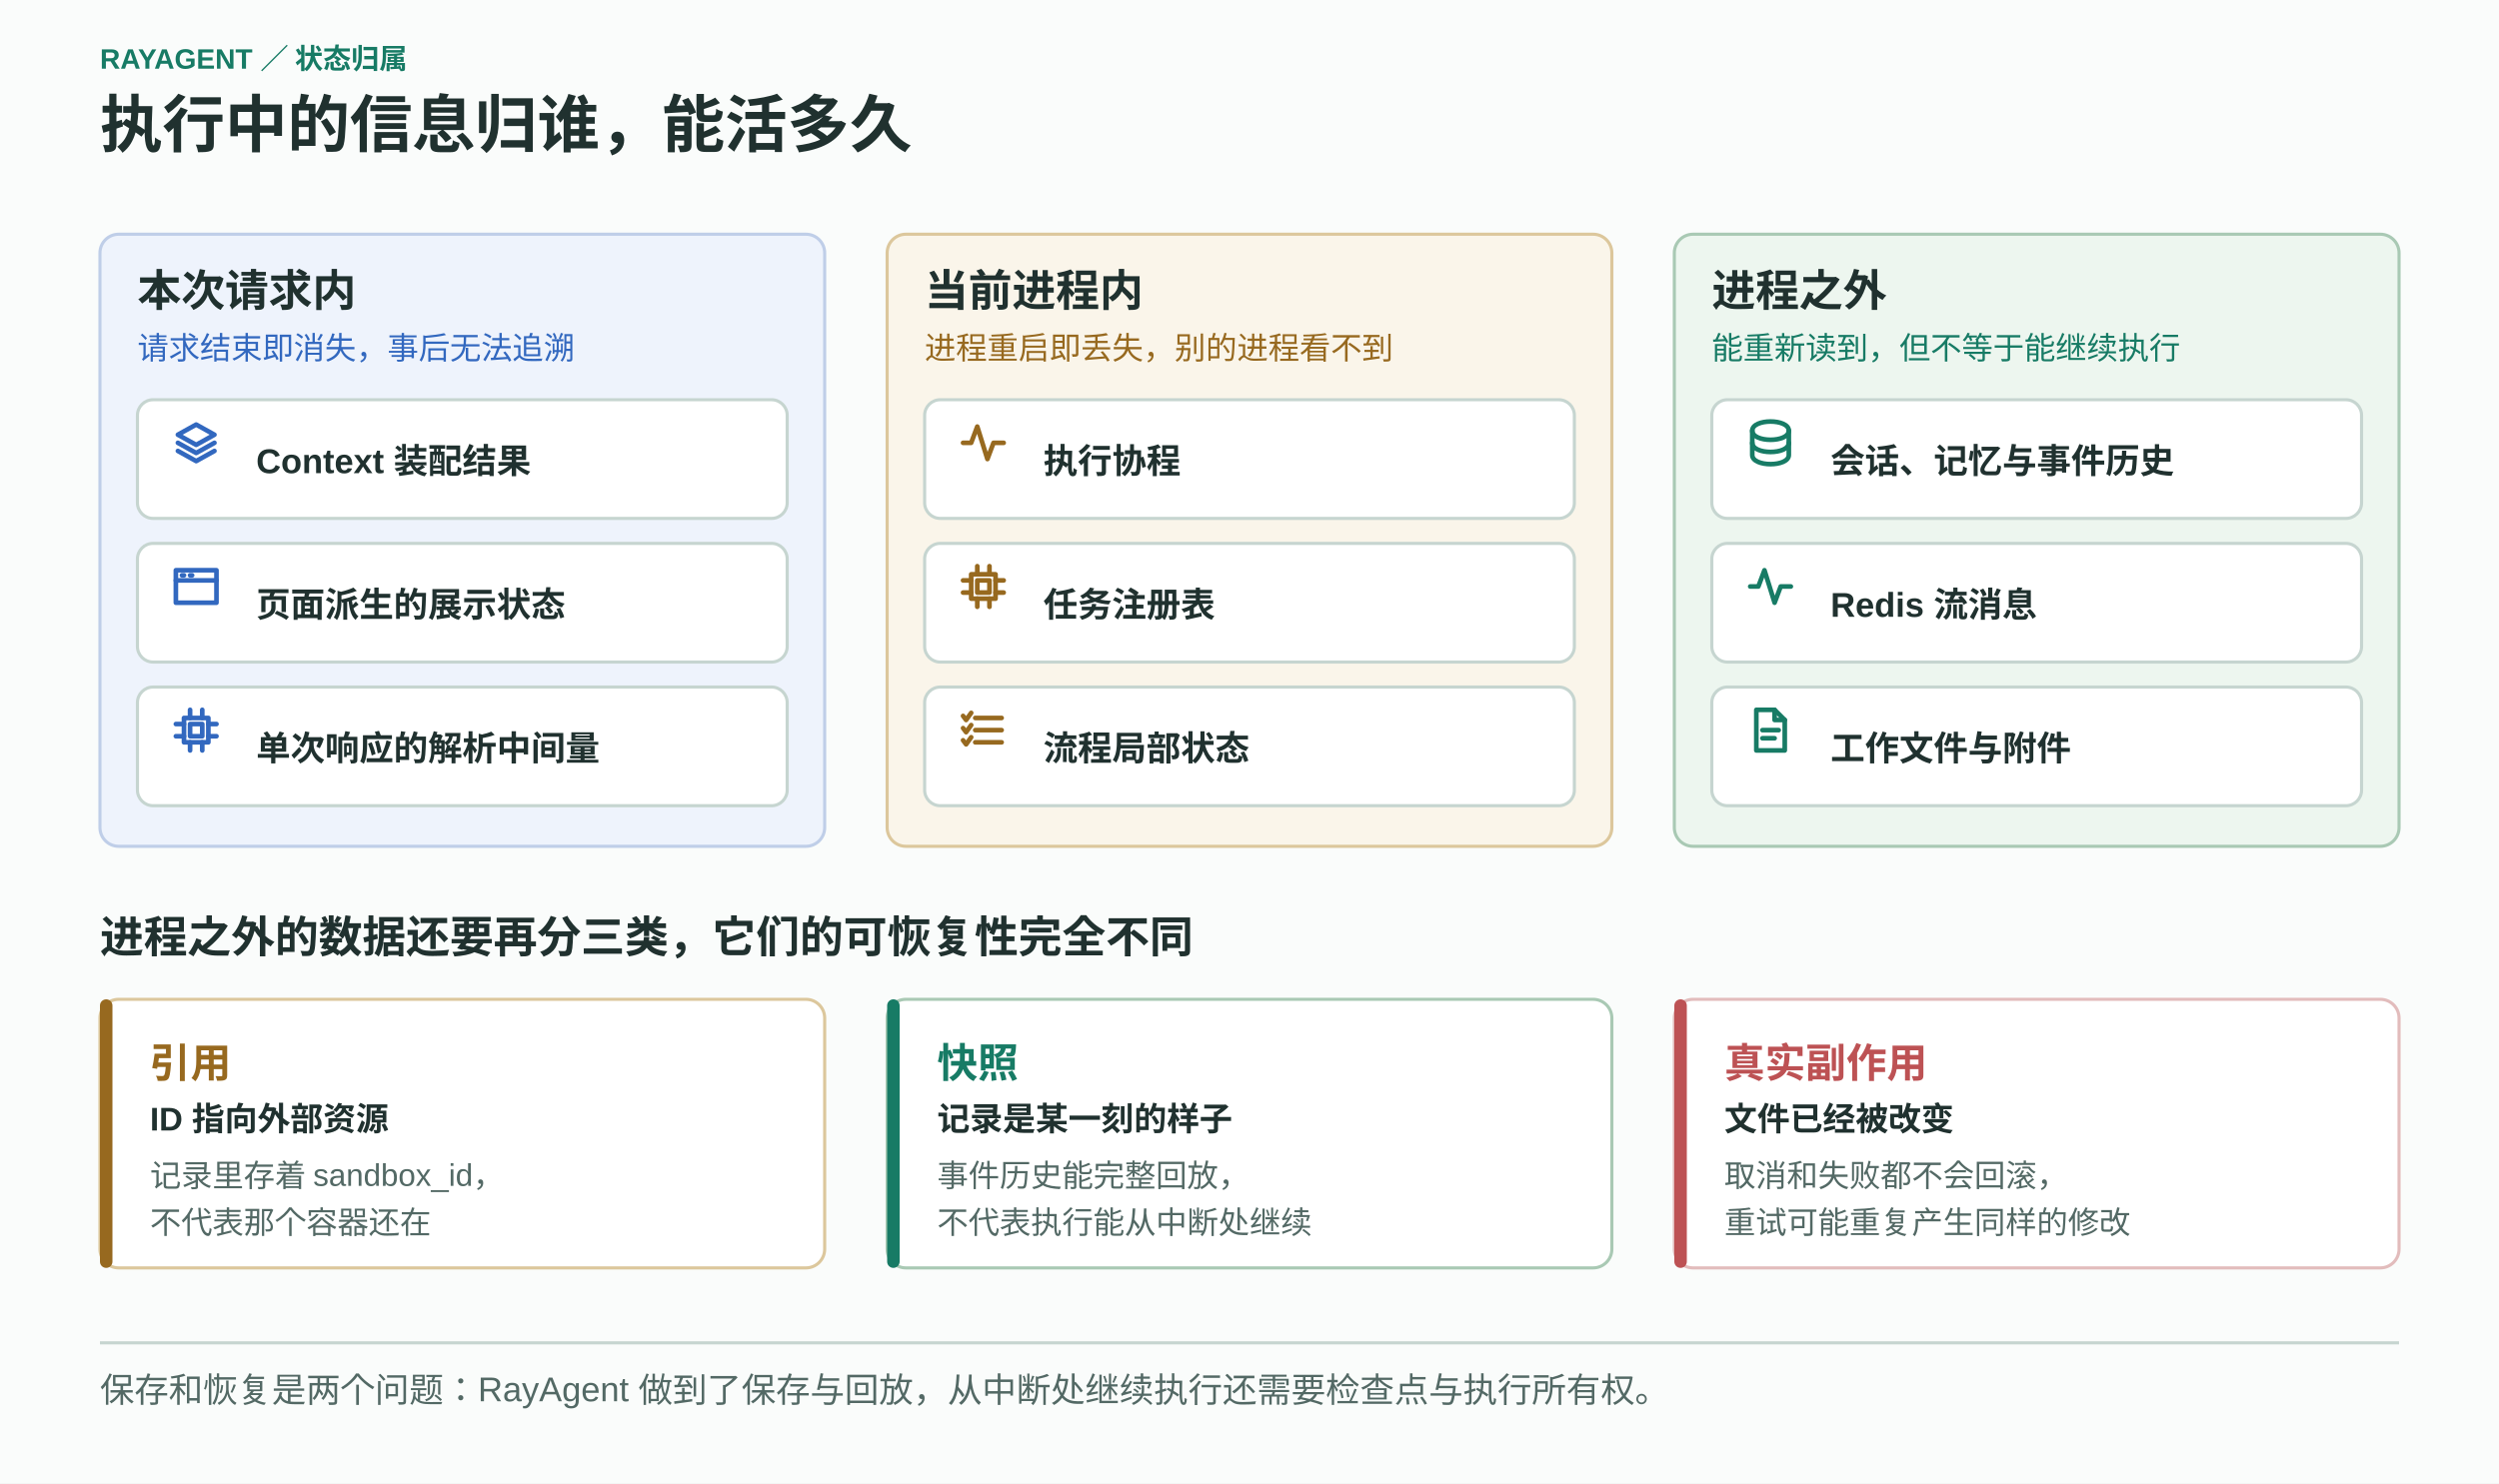
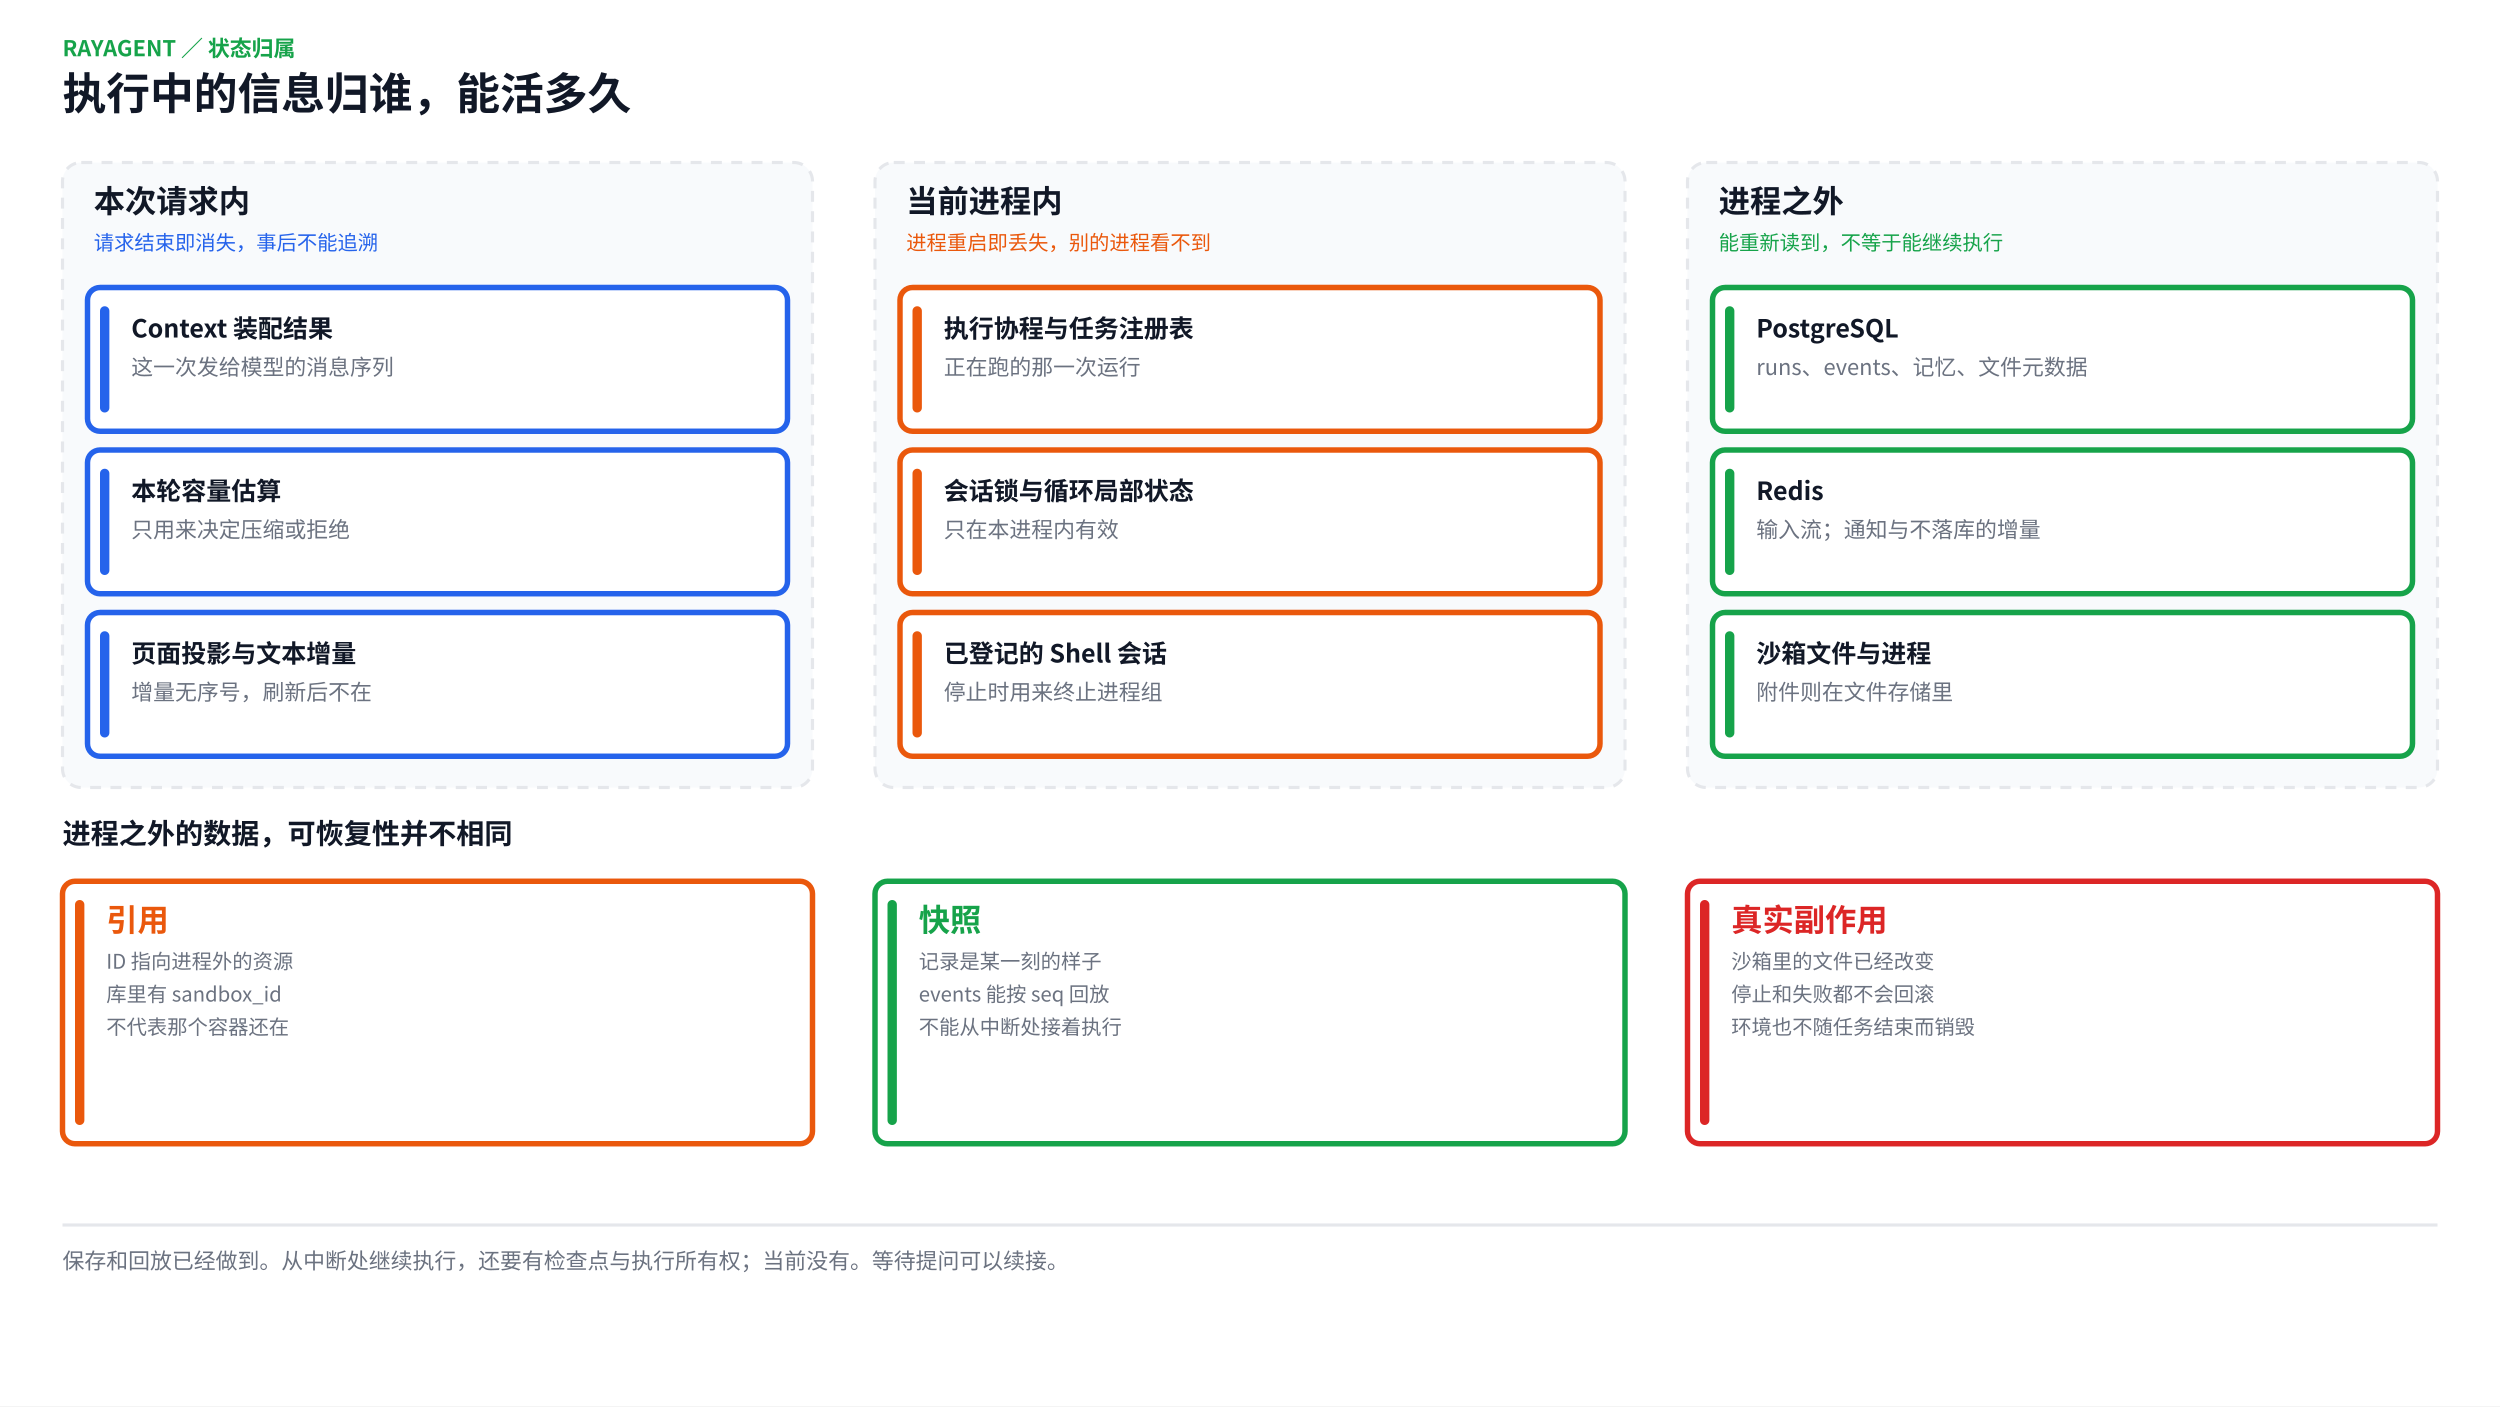
- <svg xmlns="http://www.w3.org/2000/svg" width="1600" height="950" viewBox="0 0 1600 950" role="img" aria-labelledby="title desc">
-   <style>text{font-family:"PingFang SC","Microsoft YaHei",Arial,sans-serif;letter-spacing:0}</style>
+ <svg xmlns="http://www.w3.org/2000/svg" width="1600" height="900" viewBox="0 0 1600 900" role="img" aria-labelledby="title desc">
+   <style>text { font-family: 'PingFang SC','Hiragino Sans GB','Noto Sans CJK SC','Noto Sans SC','Source Han Sans SC','Songti SC','Microsoft YaHei','Helvetica Neue',Helvetica,Arial,sans-serif; }</style>
  <defs>
-     <marker id="a-20312f" markerWidth="20" markerHeight="20" refX="18" refY="10" orient="auto-start-reverse" markerUnits="userSpaceOnUse">
-       <path d="M2 2L19 10L2 18Z" fill="#20312f" />
+     <marker id="arr-2563eb" markerUnits="userSpaceOnUse" markerWidth="14" markerHeight="14" refX="12" refY="7" orient="auto">
+       <path d="M1.5 1.5 L12.5 7 L1.5 12.5 Z" fill="#2563eb" />
    </marker>
-     <marker id="b-20312f" markerWidth="14" markerHeight="14" refX="12" refY="7" orient="auto-start-reverse" markerUnits="userSpaceOnUse">
-       <path d="M2 2L13 7L2 12Z" fill="#20312f" />
+     <marker id="arr-16a34a" markerUnits="userSpaceOnUse" markerWidth="14" markerHeight="14" refX="12" refY="7" orient="auto">
+       <path d="M1.5 1.5 L12.5 7 L1.5 12.5 Z" fill="#16a34a" />
    </marker>
-     <marker id="a-3268bf" markerWidth="20" markerHeight="20" refX="18" refY="10" orient="auto-start-reverse" markerUnits="userSpaceOnUse">
-       <path d="M2 2L19 10L2 18Z" fill="#3268bf" />
+     <marker id="arr-ea580c" markerUnits="userSpaceOnUse" markerWidth="14" markerHeight="14" refX="12" refY="7" orient="auto">
+       <path d="M1.5 1.5 L12.5 7 L1.5 12.5 Z" fill="#ea580c" />
    </marker>
-     <marker id="b-3268bf" markerWidth="14" markerHeight="14" refX="12" refY="7" orient="auto-start-reverse" markerUnits="userSpaceOnUse">
-       <path d="M2 2L13 7L2 12Z" fill="#3268bf" />
+     <marker id="arr-dc2626" markerUnits="userSpaceOnUse" markerWidth="14" markerHeight="14" refX="12" refY="7" orient="auto">
+       <path d="M1.5 1.5 L12.5 7 L1.5 12.5 Z" fill="#dc2626" />
    </marker>
-     <marker id="a-177b65" markerWidth="20" markerHeight="20" refX="18" refY="10" orient="auto-start-reverse" markerUnits="userSpaceOnUse">
-       <path d="M2 2L19 10L2 18Z" fill="#177b65" />
+     <marker id="arr-7c3aed" markerUnits="userSpaceOnUse" markerWidth="14" markerHeight="14" refX="12" refY="7" orient="auto">
+       <path d="M1.5 1.5 L12.5 7 L1.5 12.5 Z" fill="#7c3aed" />
    </marker>
-     <marker id="b-177b65" markerWidth="14" markerHeight="14" refX="12" refY="7" orient="auto-start-reverse" markerUnits="userSpaceOnUse">
-       <path d="M2 2L13 7L2 12Z" fill="#177b65" />
+     <marker id="arr-475569" markerUnits="userSpaceOnUse" markerWidth="14" markerHeight="14" refX="12" refY="7" orient="auto">
+       <path d="M1.5 1.5 L12.5 7 L1.5 12.5 Z" fill="#475569" />
    </marker>
-     <marker id="a-97691f" markerWidth="20" markerHeight="20" refX="18" refY="10" orient="auto-start-reverse" markerUnits="userSpaceOnUse">
-       <path d="M2 2L19 10L2 18Z" fill="#97691f" />
-     </marker>
-     <marker id="b-97691f" markerWidth="14" markerHeight="14" refX="12" refY="7" orient="auto-start-reverse" markerUnits="userSpaceOnUse">
-       <path d="M2 2L13 7L2 12Z" fill="#97691f" />
-     </marker>
-     <marker id="a-70579c" markerWidth="20" markerHeight="20" refX="18" refY="10" orient="auto-start-reverse" markerUnits="userSpaceOnUse">
-       <path d="M2 2L19 10L2 18Z" fill="#70579c" />
-     </marker>
-     <marker id="b-70579c" markerWidth="14" markerHeight="14" refX="12" refY="7" orient="auto-start-reverse" markerUnits="userSpaceOnUse">
-       <path d="M2 2L13 7L2 12Z" fill="#70579c" />
-     </marker>
-     <marker id="a-bd5254" markerWidth="20" markerHeight="20" refX="18" refY="10" orient="auto-start-reverse" markerUnits="userSpaceOnUse">
-       <path d="M2 2L19 10L2 18Z" fill="#bd5254" />
-     </marker>
-     <marker id="b-bd5254" markerWidth="14" markerHeight="14" refX="12" refY="7" orient="auto-start-reverse" markerUnits="userSpaceOnUse">
-       <path d="M2 2L13 7L2 12Z" fill="#bd5254" />
-     </marker>
-     <marker id="a-536965" markerWidth="20" markerHeight="20" refX="18" refY="10" orient="auto-start-reverse" markerUnits="userSpaceOnUse">
-       <path d="M2 2L19 10L2 18Z" fill="#536965" />
-     </marker>
-     <marker id="b-536965" markerWidth="14" markerHeight="14" refX="12" refY="7" orient="auto-start-reverse" markerUnits="userSpaceOnUse">
-       <path d="M2 2L13 7L2 12Z" fill="#536965" />
+     <marker id="arr-6b7280" markerUnits="userSpaceOnUse" markerWidth="14" markerHeight="14" refX="12" refY="7" orient="auto">
+       <path d="M1.5 1.5 L12.5 7 L1.5 12.5 Z" fill="#6b7280" />
    </marker>
  </defs>
-   <rect x="0" y="0" width="1600" height="950" fill="#fafcfb" data-graph-role="background" />
-   <text x="64" y="44" fill="#177b65" font-size="18" font-weight="600" text-anchor="start">RAYAGENT ／ 状态归属</text>
-   <text x="64" y="94" fill="#20312f" font-size="40" font-weight="650" text-anchor="start">执行中的信息归谁，能活多久</text>
-   <rect x="64" y="150" width="464" height="392" rx="12" fill="#eef3fc" stroke="#bfcee8" stroke-width="2" data-graph-role="container" />
-   <text x="88" y="196" fill="#20312f" font-size="28" font-weight="650" text-anchor="start">本次请求内</text>
-   <text x="88" y="230" fill="#3268bf" font-size="20" font-weight="400" text-anchor="start">请求结束即消失，事后无法追溯</text>
-   <rect x="88" y="256" width="416" height="76" rx="10" fill="#ffffff" stroke="#c6d5d0" stroke-width="2" data-graph-role="node" />
-   <g transform="translate(110 268) scale(1.3)" fill="none" stroke="#3268bf" stroke-width="2.3" stroke-linecap="round" stroke-linejoin="round" data-graph-role="decoration">
-     <path d="M3 8L12 3L21 8L12 13Z" />
-     <path d="M3 12L12 17L21 12" />
-     <path d="M3 16L12 21L21 16" />
-   </g>
-   <text x="164" y="303" fill="#20312f" font-size="22" font-weight="600" text-anchor="start">Context 装配结果</text>
-   <rect x="88" y="348" width="416" height="76" rx="10" fill="#ffffff" stroke="#c6d5d0" stroke-width="2" data-graph-role="node" />
-   <g transform="translate(110 360) scale(1.3)" fill="none" stroke="#3268bf" stroke-width="2.3" stroke-linecap="round" stroke-linejoin="round" data-graph-role="decoration">
-     <path d="M2 4H22V20H2Z" />
-     <path d="M2 9H22" />
-     <path d="M5 6.5H6" />
-     <path d="M9 6.5H10" />
-   </g>
-   <text x="164" y="395" fill="#20312f" font-size="22" font-weight="600" text-anchor="start">页面派生的展示状态</text>
-   <rect x="88" y="440" width="416" height="76" rx="10" fill="#ffffff" stroke="#c6d5d0" stroke-width="2" data-graph-role="node" />
-   <g transform="translate(110 452) scale(1.3)" fill="none" stroke="#3268bf" stroke-width="2.3" stroke-linecap="round" stroke-linejoin="round" data-graph-role="decoration">
-     <path d="M6 6H18V18H6Z" />
-     <path d="M9 9H15V15H9Z" />
-     <path d="M9 2V6M15 2V6M9 18V22M15 18V22M2 9H6M2 15H6M18 9H22M18 15H22" />
-   </g>
-   <text x="164" y="487" fill="#20312f" font-size="22" font-weight="600" text-anchor="start">单次响应的解析中间量</text>
-   <rect x="568" y="150" width="464" height="392" rx="12" fill="#faf5ea" stroke="#dcc79c" stroke-width="2" data-graph-role="container" />
-   <text x="592" y="196" fill="#20312f" font-size="28" font-weight="650" text-anchor="start">当前进程内</text>
-   <text x="592" y="230" fill="#97691f" font-size="20" font-weight="400" text-anchor="start">进程重启即丢失，别的进程看不到</text>
-   <rect x="592" y="256" width="416" height="76" rx="10" fill="#ffffff" stroke="#c6d5d0" stroke-width="2" data-graph-role="node" />
-   <g transform="translate(614 268) scale(1.3)" fill="none" stroke="#97691f" stroke-width="2.3" stroke-linecap="round" stroke-linejoin="round" data-graph-role="decoration">
-     <path d="M2 12H6L9 4L14 20L17 12H22" />
-   </g>
-   <text x="668" y="303" fill="#20312f" font-size="22" font-weight="600" text-anchor="start">执行协程</text>
-   <rect x="592" y="348" width="416" height="76" rx="10" fill="#ffffff" stroke="#c6d5d0" stroke-width="2" data-graph-role="node" />
-   <g transform="translate(614 360) scale(1.3)" fill="none" stroke="#97691f" stroke-width="2.3" stroke-linecap="round" stroke-linejoin="round" data-graph-role="decoration">
-     <path d="M6 6H18V18H6Z" />
-     <path d="M9 9H15V15H9Z" />
-     <path d="M9 2V6M15 2V6M9 18V22M15 18V22M2 9H6M2 15H6M18 9H22M18 15H22" />
-   </g>
-   <text x="668" y="395" fill="#20312f" font-size="22" font-weight="600" text-anchor="start">任务注册表</text>
-   <rect x="592" y="440" width="416" height="76" rx="10" fill="#ffffff" stroke="#c6d5d0" stroke-width="2" data-graph-role="node" />
-   <g transform="translate(614 452) scale(1.3)" fill="none" stroke="#97691f" stroke-width="2.3" stroke-linecap="round" stroke-linejoin="round" data-graph-role="decoration">
-     <path d="M8 6H21M8 12H21M8 18H21" />
-     <path d="M2 5L3.5 7L6 3.5" />
-     <path d="M2 11L3.5 13L6 9.5" />
-     <path d="M2 17L3.5 19L6 15.5" />
-   </g>
-   <text x="668" y="487" fill="#20312f" font-size="22" font-weight="600" text-anchor="start">流程局部状态</text>
-   <rect x="1072" y="150" width="464" height="392" rx="12" fill="#edf6ef" stroke="#a9c9b4" stroke-width="2" data-graph-role="container" />
-   <text x="1096" y="196" fill="#20312f" font-size="28" font-weight="650" text-anchor="start">进程之外</text>
-   <text x="1096" y="230" fill="#177b65" font-size="20" font-weight="400" text-anchor="start">能重新读到，但不等于能继续执行</text>
-   <rect x="1096" y="256" width="416" height="76" rx="10" fill="#ffffff" stroke="#c6d5d0" stroke-width="2" data-graph-role="node" />
-   <g transform="translate(1118 268) scale(1.3)" fill="none" stroke="#177b65" stroke-width="2.3" stroke-linecap="round" stroke-linejoin="round" data-graph-role="decoration">
-     <path d="M3 6C3 0 21 0 21 6C21 12 3 12 3 6Z" />
-     <path d="M3 6V18C3 24 21 24 21 18V6" />
-     <path d="M3 12C3 18 21 18 21 12" />
-   </g>
-   <text x="1172" y="303" fill="#20312f" font-size="22" font-weight="600" text-anchor="start">会话、记忆与事件历史</text>
-   <rect x="1096" y="348" width="416" height="76" rx="10" fill="#ffffff" stroke="#c6d5d0" stroke-width="2" data-graph-role="node" />
-   <g transform="translate(1118 360) scale(1.3)" fill="none" stroke="#177b65" stroke-width="2.3" stroke-linecap="round" stroke-linejoin="round" data-graph-role="decoration">
-     <path d="M2 12H6L9 4L14 20L17 12H22" />
-   </g>
-   <text x="1172" y="395" fill="#20312f" font-size="22" font-weight="600" text-anchor="start">Redis 流消息</text>
-   <rect x="1096" y="440" width="416" height="76" rx="10" fill="#ffffff" stroke="#c6d5d0" stroke-width="2" data-graph-role="node" />
-   <g transform="translate(1118 452) scale(1.3)" fill="none" stroke="#177b65" stroke-width="2.3" stroke-linecap="round" stroke-linejoin="round" data-graph-role="decoration">
-     <path d="M14 2H5V22H19V7Z" />
-     <path d="M14 2V7H19" />
-     <path d="M8 12H16" />
-     <path d="M8 16H14" />
-   </g>
-   <text x="1172" y="487" fill="#20312f" font-size="22" font-weight="600" text-anchor="start">工作文件与附件</text>
-   <text x="64" y="610" fill="#20312f" font-size="28" font-weight="650" text-anchor="start">进程之外的数据还要再分三类，它们的可恢复性完全不同</text>
-   <rect x="64" y="640" width="464" height="172" rx="12" fill="#ffffff" stroke="#dcc79c" stroke-width="2" data-graph-role="node" />
-   <rect x="64" y="640" width="8" height="172" rx="4" fill="#97691f" stroke="#97691f" stroke-width="0" data-graph-role="node" />
-   <text x="96" y="690" fill="#97691f" font-size="26" font-weight="650" text-anchor="start">引用</text>
-   <text x="96" y="724" fill="#20312f" font-size="21" font-weight="600" text-anchor="start">ID 指向外部资源</text>
-   <text x="96" y="760" fill="#536965" font-size="20" font-weight="400" text-anchor="start">记录里存着 sandbox_id，</text>
-   <text x="96" y="790" fill="#536965" font-size="20" font-weight="400" text-anchor="start">不代表那个容器还在</text>
-   <rect x="568" y="640" width="464" height="172" rx="12" fill="#ffffff" stroke="#a9c9b4" stroke-width="2" data-graph-role="node" />
-   <rect x="568" y="640" width="8" height="172" rx="4" fill="#177b65" stroke="#177b65" stroke-width="0" data-graph-role="node" />
-   <text x="600" y="690" fill="#177b65" font-size="26" font-weight="650" text-anchor="start">快照</text>
-   <text x="600" y="724" fill="#20312f" font-size="21" font-weight="600" text-anchor="start">记录是某一刻的样子</text>
-   <text x="600" y="760" fill="#536965" font-size="20" font-weight="400" text-anchor="start">事件历史能完整回放，</text>
-   <text x="600" y="790" fill="#536965" font-size="20" font-weight="400" text-anchor="start">不代表执行能从中断处继续</text>
-   <rect x="1072" y="640" width="464" height="172" rx="12" fill="#ffffff" stroke="#e2bcbc" stroke-width="2" data-graph-role="node" />
-   <rect x="1072" y="640" width="8" height="172" rx="4" fill="#bd5254" stroke="#bd5254" stroke-width="0" data-graph-role="node" />
-   <text x="1104" y="690" fill="#bd5254" font-size="26" font-weight="650" text-anchor="start">真实副作用</text>
-   <text x="1104" y="724" fill="#20312f" font-size="21" font-weight="600" text-anchor="start">文件已经被改变</text>
-   <text x="1104" y="760" fill="#536965" font-size="20" font-weight="400" text-anchor="start">取消和失败都不会回滚，</text>
-   <text x="1104" y="790" fill="#536965" font-size="20" font-weight="400" text-anchor="start">重试可能重复产生同样的修改</text>
-   <path d="M64 860 L1536 860" fill="none" stroke="#c6d5d0" stroke-width="2" data-graph-role="decoration" />
-   <text x="64" y="898" fill="#536965" font-size="22" font-weight="400" text-anchor="start">保存和恢复是两个问题：RayAgent 做到了保存与回放，从中断处继续执行还需要检查点与执行所有权。</text>
+   <rect width="1600" height="900" fill="#ffffff" data-graph-role="background" />
+   <text x="40" y="36" fill="#16a34a" font-size="14" font-weight="600">RAYAGENT ／ 状态归属</text>
+   <text x="40" y="70" fill="#111827" font-size="28" font-weight="700">执行中的信息归谁，能活多久</text>
+   <rect x="40" y="104" width="480" height="400" rx="12" fill="#f8fafc" stroke="#e5e7eb" stroke-width="2" stroke-dasharray="7 6" data-graph-role="container" />
+   <text x="60" y="136" fill="#111827" font-size="20" font-weight="700">本次请求内</text>
+   <text x="60" y="160" fill="#2563eb" font-size="13">请求结束即消失，事后不能追溯</text>
+   <rect x="56" y="184" width="448" height="92" rx="8" fill="#ffffff" stroke="#2563eb" stroke-width="3.5" data-graph-role="node" data-node-id="本次请求内-Context 装配结果" />
+   <rect x="64" y="196" width="6" height="68" rx="3" fill="#2563eb" data-graph-role="decoration" />
+   <text x="84" y="216" fill="#111827" font-size="16" font-weight="600">Context 装配结果</text>
+   <text x="84" y="240" fill="#6b7280" font-size="14">这一次发给模型的消息序列</text>
+   <rect x="56" y="288" width="448" height="92" rx="8" fill="#ffffff" stroke="#2563eb" stroke-width="3.5" data-graph-role="node" data-node-id="本次请求内-本轮容量估算" />
+   <rect x="64" y="300" width="6" height="68" rx="3" fill="#2563eb" data-graph-role="decoration" />
+   <text x="84" y="320" fill="#111827" font-size="16" font-weight="600">本轮容量估算</text>
+   <text x="84" y="344" fill="#6b7280" font-size="14">只用来决定压缩或拒绝</text>
+   <rect x="56" y="392" width="448" height="92" rx="8" fill="#ffffff" stroke="#2563eb" stroke-width="3.5" data-graph-role="node" data-node-id="本次请求内-页面投影与文本增量" />
+   <rect x="64" y="404" width="6" height="68" rx="3" fill="#2563eb" data-graph-role="decoration" />
+   <text x="84" y="424" fill="#111827" font-size="16" font-weight="600">页面投影与文本增量</text>
+   <text x="84" y="448" fill="#6b7280" font-size="14">增量无序号，刷新后不在</text>
+   <rect x="560" y="104" width="480" height="400" rx="12" fill="#f8fafc" stroke="#e5e7eb" stroke-width="2" stroke-dasharray="7 6" data-graph-role="container" />
+   <text x="580" y="136" fill="#111827" font-size="20" font-weight="700">当前进程内</text>
+   <text x="580" y="160" fill="#ea580c" font-size="13">进程重启即丢失，别的进程看不到</text>
+   <rect x="576" y="184" width="448" height="92" rx="8" fill="#ffffff" stroke="#ea580c" stroke-width="3.5" data-graph-role="node" data-node-id="当前进程内-执行协程与任务注册表" />
+   <rect x="584" y="196" width="6" height="68" rx="3" fill="#ea580c" data-graph-role="decoration" />
+   <text x="604" y="216" fill="#111827" font-size="16" font-weight="600">执行协程与任务注册表</text>
+   <text x="604" y="240" fill="#6b7280" font-size="14">正在跑的那一次运行</text>
+   <rect x="576" y="288" width="448" height="92" rx="8" fill="#ffffff" stroke="#ea580c" stroke-width="3.5" data-graph-role="node" data-node-id="当前进程内-会话锁与循环局部状态" />
+   <rect x="584" y="300" width="6" height="68" rx="3" fill="#ea580c" data-graph-role="decoration" />
+   <text x="604" y="320" fill="#111827" font-size="16" font-weight="600">会话锁与循环局部状态</text>
+   <text x="604" y="344" fill="#6b7280" font-size="14">只在本进程内有效</text>
+   <rect x="576" y="392" width="448" height="92" rx="8" fill="#ffffff" stroke="#ea580c" stroke-width="3.5" data-graph-role="node" data-node-id="当前进程内-已登记的 Shell 会话" />
+   <rect x="584" y="404" width="6" height="68" rx="3" fill="#ea580c" data-graph-role="decoration" />
+   <text x="604" y="424" fill="#111827" font-size="16" font-weight="600">已登记的 Shell 会话</text>
+   <text x="604" y="448" fill="#6b7280" font-size="14">停止时用来终止进程组</text>
+   <rect x="1080" y="104" width="480" height="400" rx="12" fill="#f8fafc" stroke="#e5e7eb" stroke-width="2" stroke-dasharray="7 6" data-graph-role="container" />
+   <text x="1100" y="136" fill="#111827" font-size="20" font-weight="700">进程之外</text>
+   <text x="1100" y="160" fill="#16a34a" font-size="13">能重新读到，不等于能继续执行</text>
+   <rect x="1096" y="184" width="448" height="92" rx="8" fill="#ffffff" stroke="#16a34a" stroke-width="3.5" data-graph-role="node" data-node-id="进程之外-PostgreSQL" />
+   <rect x="1104" y="196" width="6" height="68" rx="3" fill="#16a34a" data-graph-role="decoration" />
+   <text x="1124" y="216" fill="#111827" font-size="16" font-weight="600">PostgreSQL</text>
+   <text x="1124" y="240" fill="#6b7280" font-size="14">runs、events、记忆、文件元数据</text>
+   <rect x="1096" y="288" width="448" height="92" rx="8" fill="#ffffff" stroke="#16a34a" stroke-width="3.5" data-graph-role="node" data-node-id="进程之外-Redis" />
+   <rect x="1104" y="300" width="6" height="68" rx="3" fill="#16a34a" data-graph-role="decoration" />
+   <text x="1124" y="320" fill="#111827" font-size="16" font-weight="600">Redis</text>
+   <text x="1124" y="344" fill="#6b7280" font-size="14">输入流；通知与不落库的增量</text>
+   <rect x="1096" y="392" width="448" height="92" rx="8" fill="#ffffff" stroke="#16a34a" stroke-width="3.5" data-graph-role="node" data-node-id="进程之外-沙箱文件与进程" />
+   <rect x="1104" y="404" width="6" height="68" rx="3" fill="#16a34a" data-graph-role="decoration" />
+   <text x="1124" y="424" fill="#111827" font-size="16" font-weight="600">沙箱文件与进程</text>
+   <text x="1124" y="448" fill="#6b7280" font-size="14">附件则在文件存储里</text>
+   <text x="40" y="540" fill="#111827" font-size="18" font-weight="700">进程之外的数据，可恢复性并不相同</text>
+   <rect x="40" y="564" width="480" height="168" rx="8" fill="#ffffff" stroke="#ea580c" stroke-width="3.5" data-graph-role="node" data-node-id="ref" />
+   <rect x="48" y="576" width="6" height="144" rx="3" fill="#ea580c" data-graph-role="decoration" />
+   <text x="68" y="596" fill="#ea580c" font-size="20" font-weight="600">引用</text>
+   <text x="68" y="620" fill="#6b7280" font-size="13">ID 指向进程外的资源</text>
+   <text x="68" y="641" fill="#6b7280" font-size="13">库里有 sandbox_id</text>
+   <text x="68" y="662" fill="#6b7280" font-size="13">不代表那个容器还在</text>
+   <rect x="560" y="564" width="480" height="168" rx="8" fill="#ffffff" stroke="#16a34a" stroke-width="3.5" data-graph-role="node" data-node-id="snap" />
+   <rect x="568" y="576" width="6" height="144" rx="3" fill="#16a34a" data-graph-role="decoration" />
+   <text x="588" y="596" fill="#16a34a" font-size="20" font-weight="600">快照</text>
+   <text x="588" y="620" fill="#6b7280" font-size="13">记录是某一刻的样子</text>
+   <text x="588" y="641" fill="#6b7280" font-size="13">events 能按 seq 回放</text>
+   <text x="588" y="662" fill="#6b7280" font-size="13">不能从中断处接着执行</text>
+   <rect x="1080" y="564" width="480" height="168" rx="8" fill="#ffffff" stroke="#dc2626" stroke-width="3.5" data-graph-role="node" data-node-id="side" />
+   <rect x="1088" y="576" width="6" height="144" rx="3" fill="#dc2626" data-graph-role="decoration" />
+   <text x="1108" y="596" fill="#dc2626" font-size="20" font-weight="600">真实副作用</text>
+   <text x="1108" y="620" fill="#6b7280" font-size="13">沙箱里的文件已经改变</text>
+   <text x="1108" y="641" fill="#6b7280" font-size="13">停止和失败都不会回滚</text>
+   <text x="1108" y="662" fill="#6b7280" font-size="13">环境也不随任务结束而销毁</text>
+   <path d="M40 784 H1560" fill="none" stroke="#e5e7eb" stroke-width="2" data-graph-role="decoration" />
+   <text x="40" y="812" fill="#6b7280" font-size="14">保存和回放已经做到。从中断处继续执行，还要有检查点与执行所有权；当前没有。等待提问可以续接。</text>
</svg>
